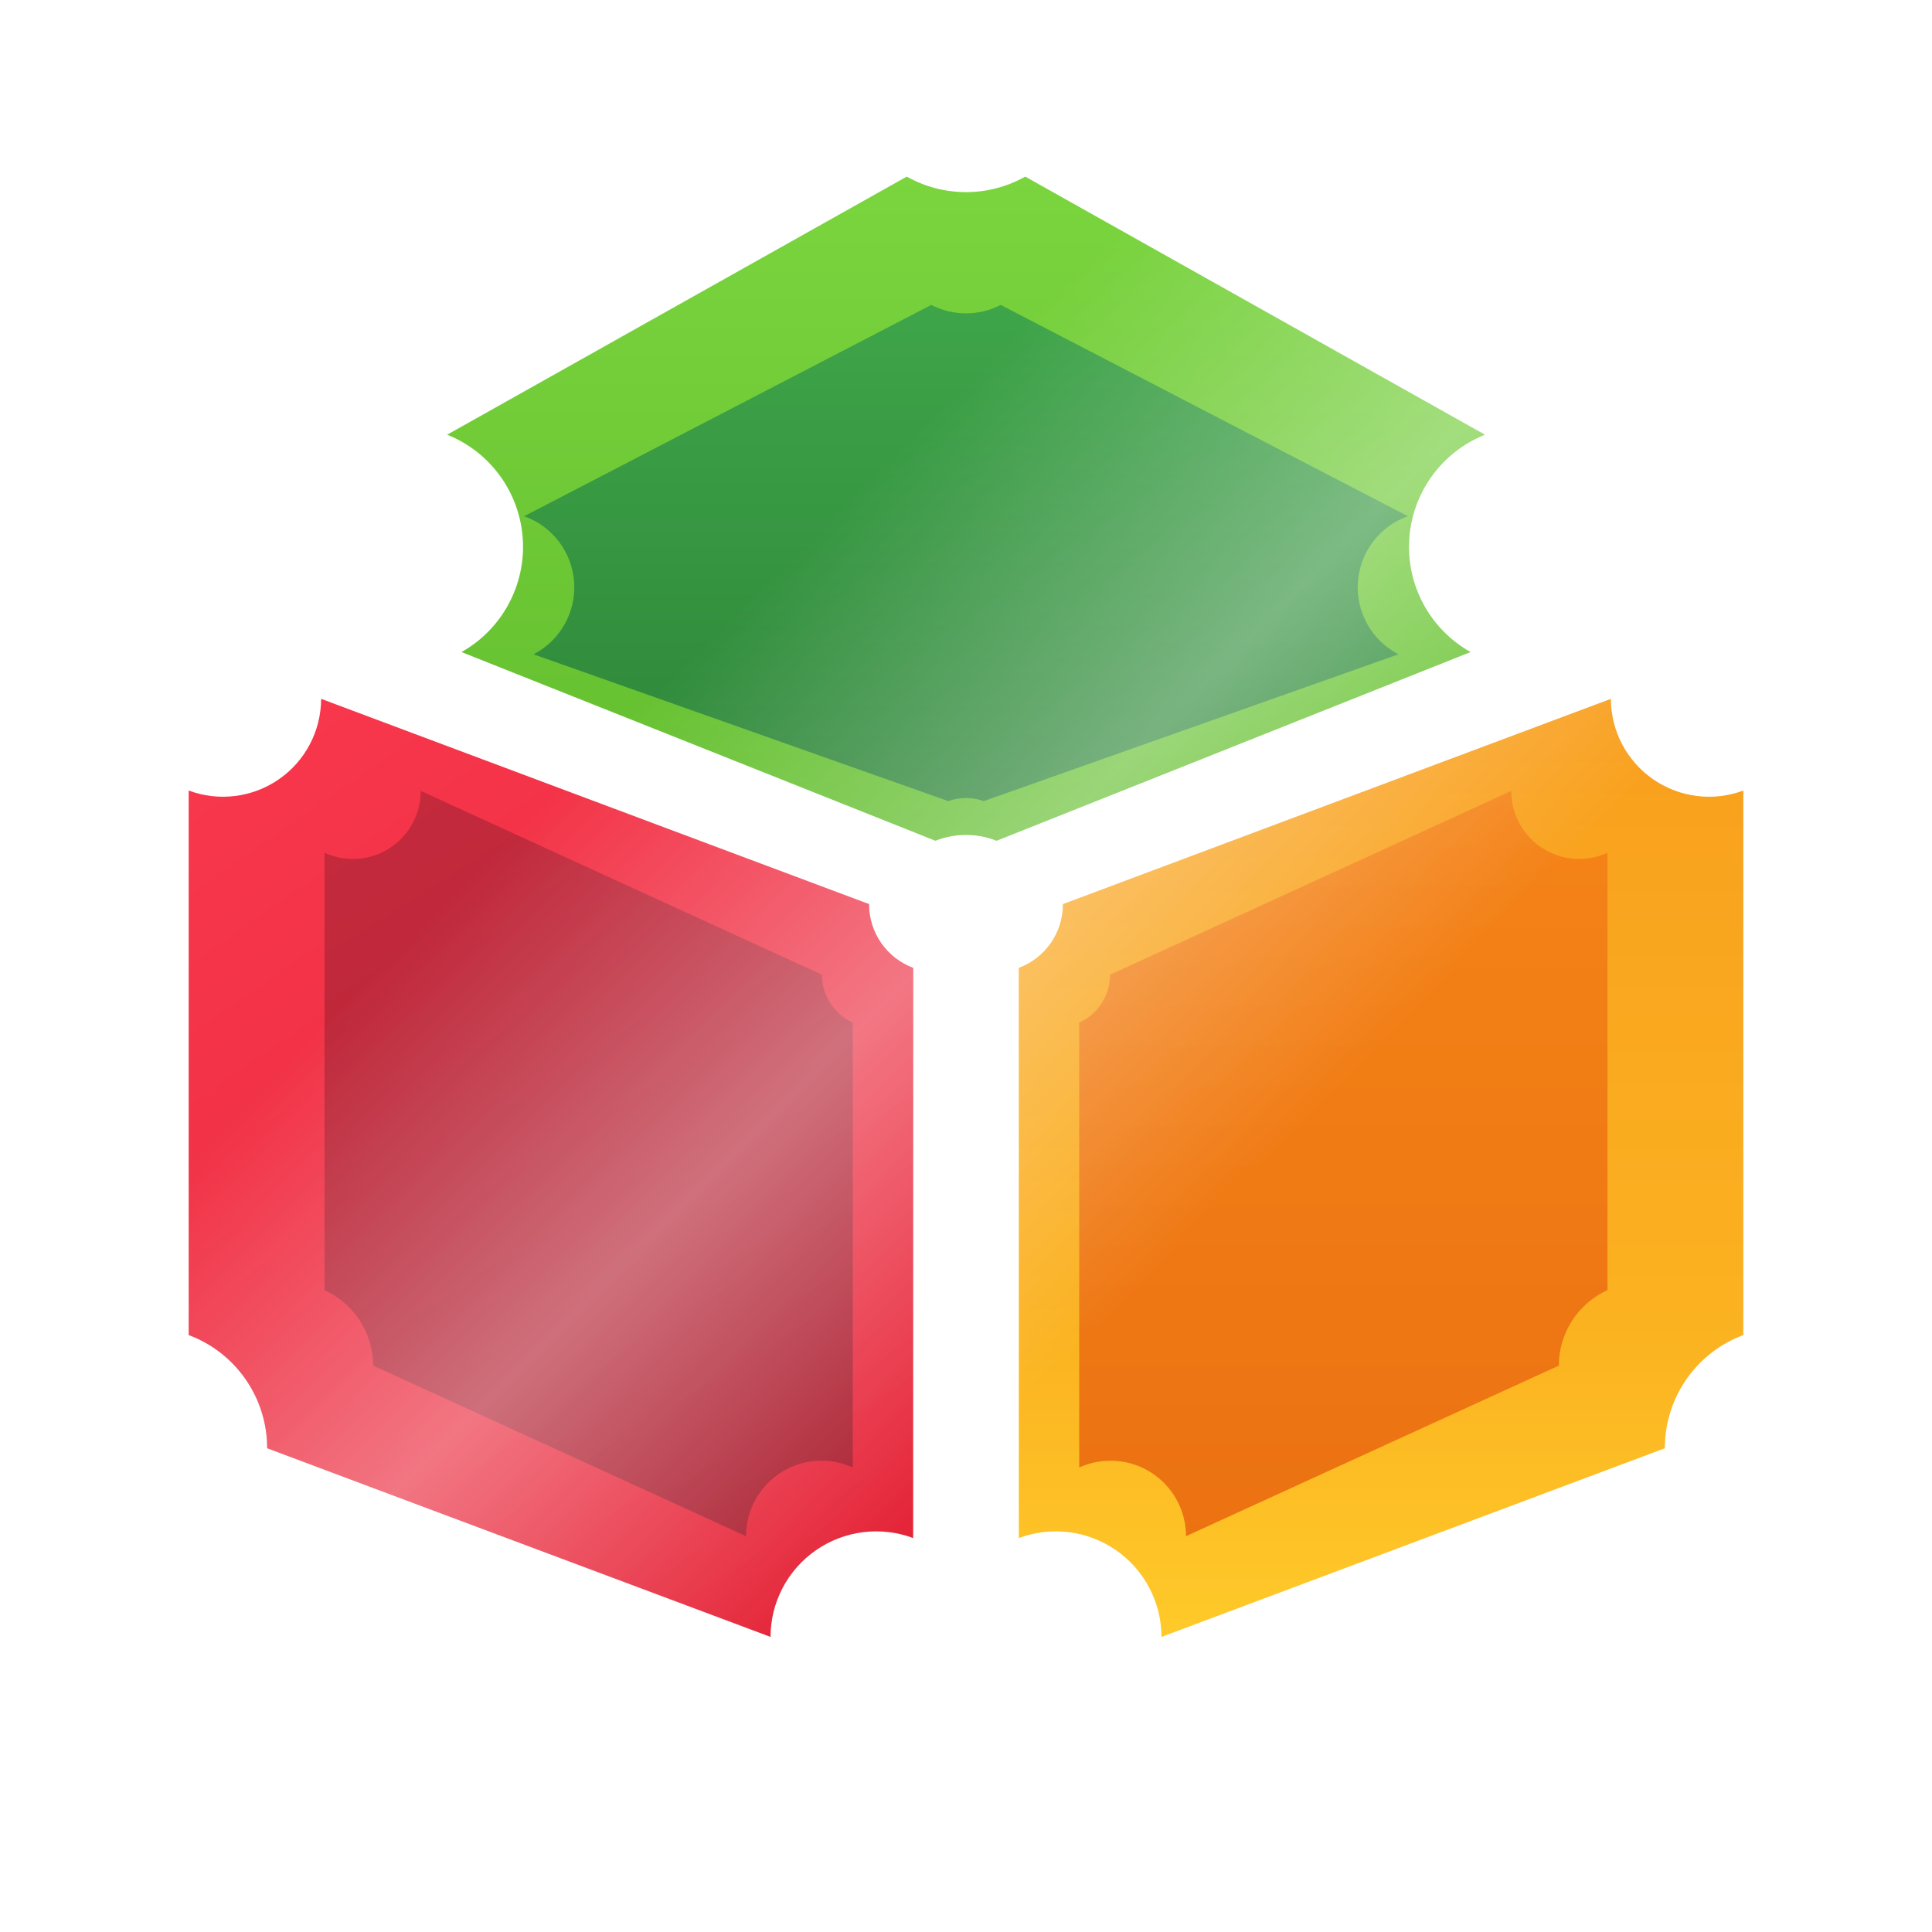
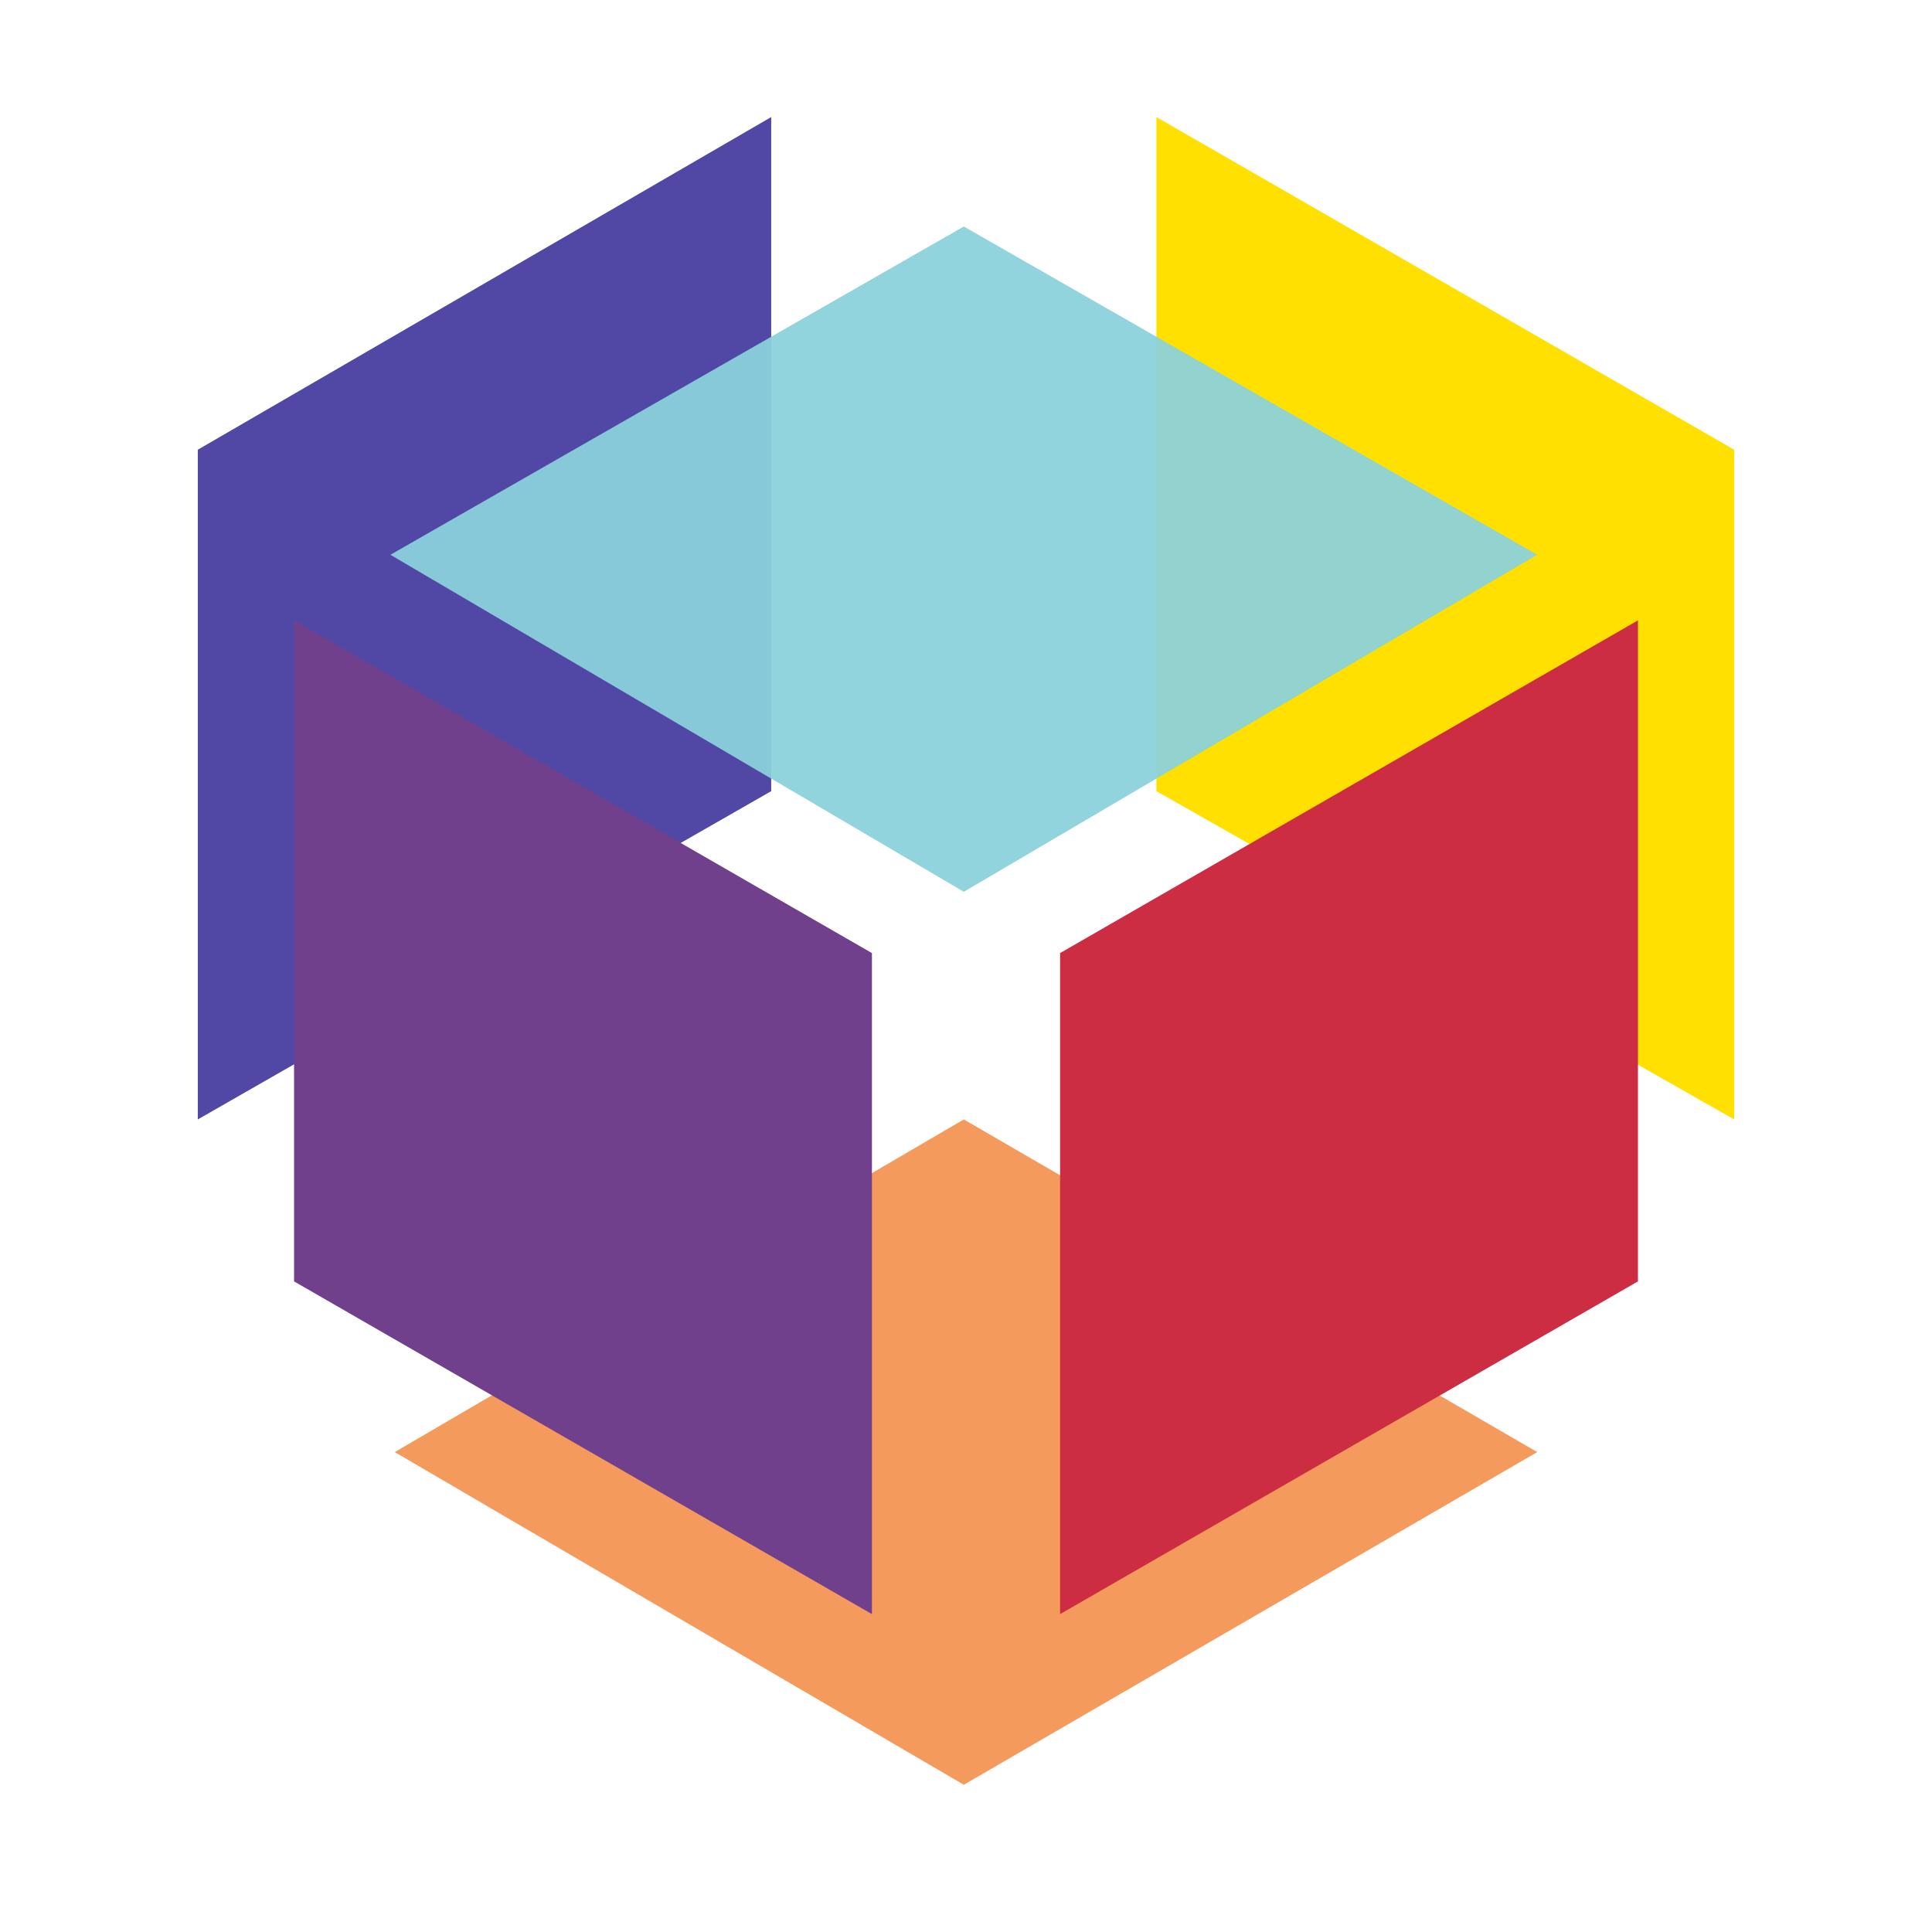
- <svg xmlns="http://www.w3.org/2000/svg" viewBox="0 0 512 512" fill="none" width="100%" height="100%">
-   <defs>
-     <filter id="daduAmbientGlow" x="-20%" y="-20%" width="140%" height="140%">
-       <feGaussianBlur stdDeviation="12" result="blur" />
-       <feComposite in="SourceGraphic" in2="blur" operator="over" />
-     </filter>
-     <linearGradient id="topOuterGrad" x1="256" y1="38" x2="256" y2="226" gradientUnits="userSpaceOnUse">
-       <stop offset="0%" stop-color="#7CD63F" />
-       <stop offset="100%" stop-color="#62BD2E" />
-     </linearGradient>
-     <linearGradient id="topInnerGrad" x1="256" y1="76" x2="256" y2="214" gradientUnits="userSpaceOnUse">
-       <stop offset="0%" stop-color="#3FA64A" />
-       <stop offset="100%" stop-color="#2D8538" />
-     </linearGradient>
-     <linearGradient id="leftOuterGrad" x1="50" y1="172" x2="242" y2="448" gradientUnits="userSpaceOnUse">
-       <stop offset="0%" stop-color="#FA394E" />
-       <stop offset="100%" stop-color="#E22336" />
-     </linearGradient>
-     <linearGradient id="leftInnerGrad" x1="86" y1="198" x2="226" y2="420" gradientUnits="userSpaceOnUse">
-       <stop offset="0%" stop-color="#C72B3E" />
-       <stop offset="100%" stop-color="#A81D2E" />
-     </linearGradient>
-     <linearGradient id="rightOuterGrad" x1="366" y1="172" x2="366" y2="448" gradientUnits="userSpaceOnUse">
-       <stop offset="0%" stop-color="#F89D1E" />
-       <stop offset="65%" stop-color="#FBB220" />
-       <stop offset="100%" stop-color="#FFCE2B" />
-     </linearGradient>
-     <linearGradient id="rightInnerGrad" x1="356" y1="198" x2="356" y2="420" gradientUnits="userSpaceOnUse">
-       <stop offset="0%" stop-color="#F58518" />
-       <stop offset="100%" stop-color="#EB7011" />
-     </linearGradient>
-     <clipPath id="cubeFullClip">
-       <path d="M 240.3 46.8 A 32.0 32.0 0 0 0 271.7 46.8 L 393.5 115.2 A 32.0 32.0 0 0 0 389.7 172.8 L 264.1 222.8 A 22.0 22.0 0 0 0 247.9 222.8 L 122.3 172.8 A 32.0 32.0 0 0 0 118.5 115.2 Z" />
-       <path d="M 230.3 239.6 A 18.0 18.0 0 0 0 242.0 256.5 L 242.0 407.6 A 28.0 28.0 0 0 0 204.2 433.8 L 70.8 383.8 A 32.0 32.0 0 0 0 50.0 353.8 L 50.0 209.5 A 26.0 26.0 0 0 0 85.1 185.2 Z" />
-       <path d="M 270.0 256.5 A 18.0 18.0 0 0 0 281.7 239.6 L 426.9 185.2 A 26.0 26.0 0 0 0 462.0 209.5 L 462.0 353.8 A 32.0 32.0 0 0 0 441.2 383.8 L 307.8 433.8 A 28.0 28.0 0 0 0 270.0 407.6 Z" />
-     </clipPath>
-     <linearGradient id="shineBeam" x1="0%" y1="0%" x2="100%" y2="100%">
-       <stop offset="0%" stop-color="#ffffff" stop-opacity="0" />
-       <stop offset="42%" stop-color="#ffffff" stop-opacity="0" />
-       <stop offset="50%" stop-color="#ffffff" stop-opacity="0.35" />
-       <stop offset="58%" stop-color="#ffffff" stop-opacity="0" />
-       <stop offset="100%" stop-color="#ffffff" stop-opacity="0" />
-     </linearGradient>
-   </defs>
-   <style>
-     @keyframes daduShine {
-       0% {
-         transform: translate(-450px, -450px) rotate(25deg);
-       }
-       25% {
-         transform: translate(450px, 450px) rotate(25deg);
-       }
-       100% {
-         transform: translate(450px, 450px) rotate(25deg);
-       }
-     }
-     @keyframes daduBreathing {
-       0%, 100% {
-         filter: drop-shadow(0 4px 16px rgba(109, 194, 59, 0.22)) drop-shadow(0 6px 24px rgba(235, 42, 62, 0.16));
-         transform: scale(1);
-       }
-       50% {
-         filter: drop-shadow(0 8px 26px rgba(124, 214, 63, 0.36)) drop-shadow(0 10px 30px rgba(251, 178, 32, 0.28));
-         transform: scale(1.012);
-       }
-     }
-     .dadu-cube-group {
-       transform-origin: 256px 256px;
-       animation: daduBreathing 4s ease-in-out infinite;
-     }
-     .dadu-shine-rect {
-       animation: daduShine 4.5s cubic-bezier(0.4, 0, 0.2, 1) infinite;
-       transform-origin: 256px 256px;
-     }
-   </style>
-   <g class="dadu-cube-group">
-     <path d="M 240.3 46.8 A 32.0 32.0 0 0 0 271.7 46.8 L 393.5 115.2 A 32.0 32.0 0 0 0 389.7 172.8 L 264.1 222.8 A 22.0 22.0 0 0 0 247.9 222.8 L 122.3 172.8 A 32.0 32.0 0 0 0 118.5 115.2 Z" fill="url(#topOuterGrad)" />
-     <path d="M 246.8 80.8 A 20.0 20.0 0 0 0 265.2 80.8 L 373.1 136.8 A 20.0 20.0 0 0 0 370.6 173.4 L 260.7 212.3 A 14.0 14.0 0 0 0 251.3 212.3 L 141.4 173.4 A 20.0 20.0 0 0 0 138.9 136.8 Z" fill="url(#topInnerGrad)" />
-     <path d="M 230.3 239.6 A 18.0 18.0 0 0 0 242.0 256.5 L 242.0 407.6 A 28.0 28.0 0 0 0 204.2 433.8 L 70.8 383.8 A 32.0 32.0 0 0 0 50.0 353.8 L 50.0 209.5 A 26.0 26.0 0 0 0 85.1 185.2 Z" fill="url(#leftOuterGrad)" />
-     <path d="M 217.8 258.3 A 14.0 14.0 0 0 0 226.0 271.0 L 226.0 388.9 A 20.0 20.0 0 0 0 197.7 407.1 L 98.9 361.9 A 22.0 22.0 0 0 0 86.0 341.9 L 86.0 226.0 A 18.0 18.0 0 0 0 111.5 209.6 Z" fill="url(#leftInnerGrad)" />
-     <path d="M 270.0 256.5 A 18.0 18.0 0 0 0 281.7 239.6 L 426.9 185.2 A 26.0 26.0 0 0 0 462.0 209.5 L 462.0 353.8 A 32.0 32.0 0 0 0 441.2 383.8 L 307.8 433.8 A 28.0 28.0 0 0 0 270.0 407.6 Z" fill="url(#rightOuterGrad)" />
-     <path d="M 286.0 271.0 A 14.0 14.0 0 0 0 294.2 258.3 L 400.5 209.6 A 18.0 18.0 0 0 0 426.0 226.0 L 426.0 341.9 A 22.0 22.0 0 0 0 413.1 361.9 L 314.3 407.1 A 20.0 20.0 0 0 0 286.0 388.9 Z" fill="url(#rightInnerGrad)" />
-     <g clip-path="url(#cubeFullClip)">
-       <rect class="dadu-shine-rect" x="-200" y="-200" width="900" height="900" fill="url(#shineBeam)" pointer-events="none" />
-     </g>
+ <svg xmlns="http://www.w3.org/2000/svg" viewBox="0 0 512 512" fill="none" width="100%" height="100%" shape-rendering="geometricPrecision">
+   <g id="dadu-floating-cube" transform="translate(256, 252) scale(1.16) translate(-315.5, -271.5)">
+     <polygon points="140,157 271,81 271,235 140,310" fill="#5048a4" />
+     <polygon points="359,81 491,157 491,310 359,235" fill="#ffe000" />
+     <polygon points="185,386 315,310 446,386 315,462" fill="#f49a5c" />
+     <polygon points="184,181 315,106 446,181 315,258" fill="#8bd1dc" opacity="0.94" />
+     <polygon points="162,196 294,272 294,423 162,347" fill="#784d92" />
+     <polygon points="337,272 469,196 469,347 337,423" fill="#d33248" />
+     <polygon points="162,196 294,272 294,423 162,347" fill="#5e2180" opacity="0.3" />
+     <polygon points="337,272 469,196 469,347 337,423" fill="#bf1f32" opacity="0.26" />
  </g>
</svg>
